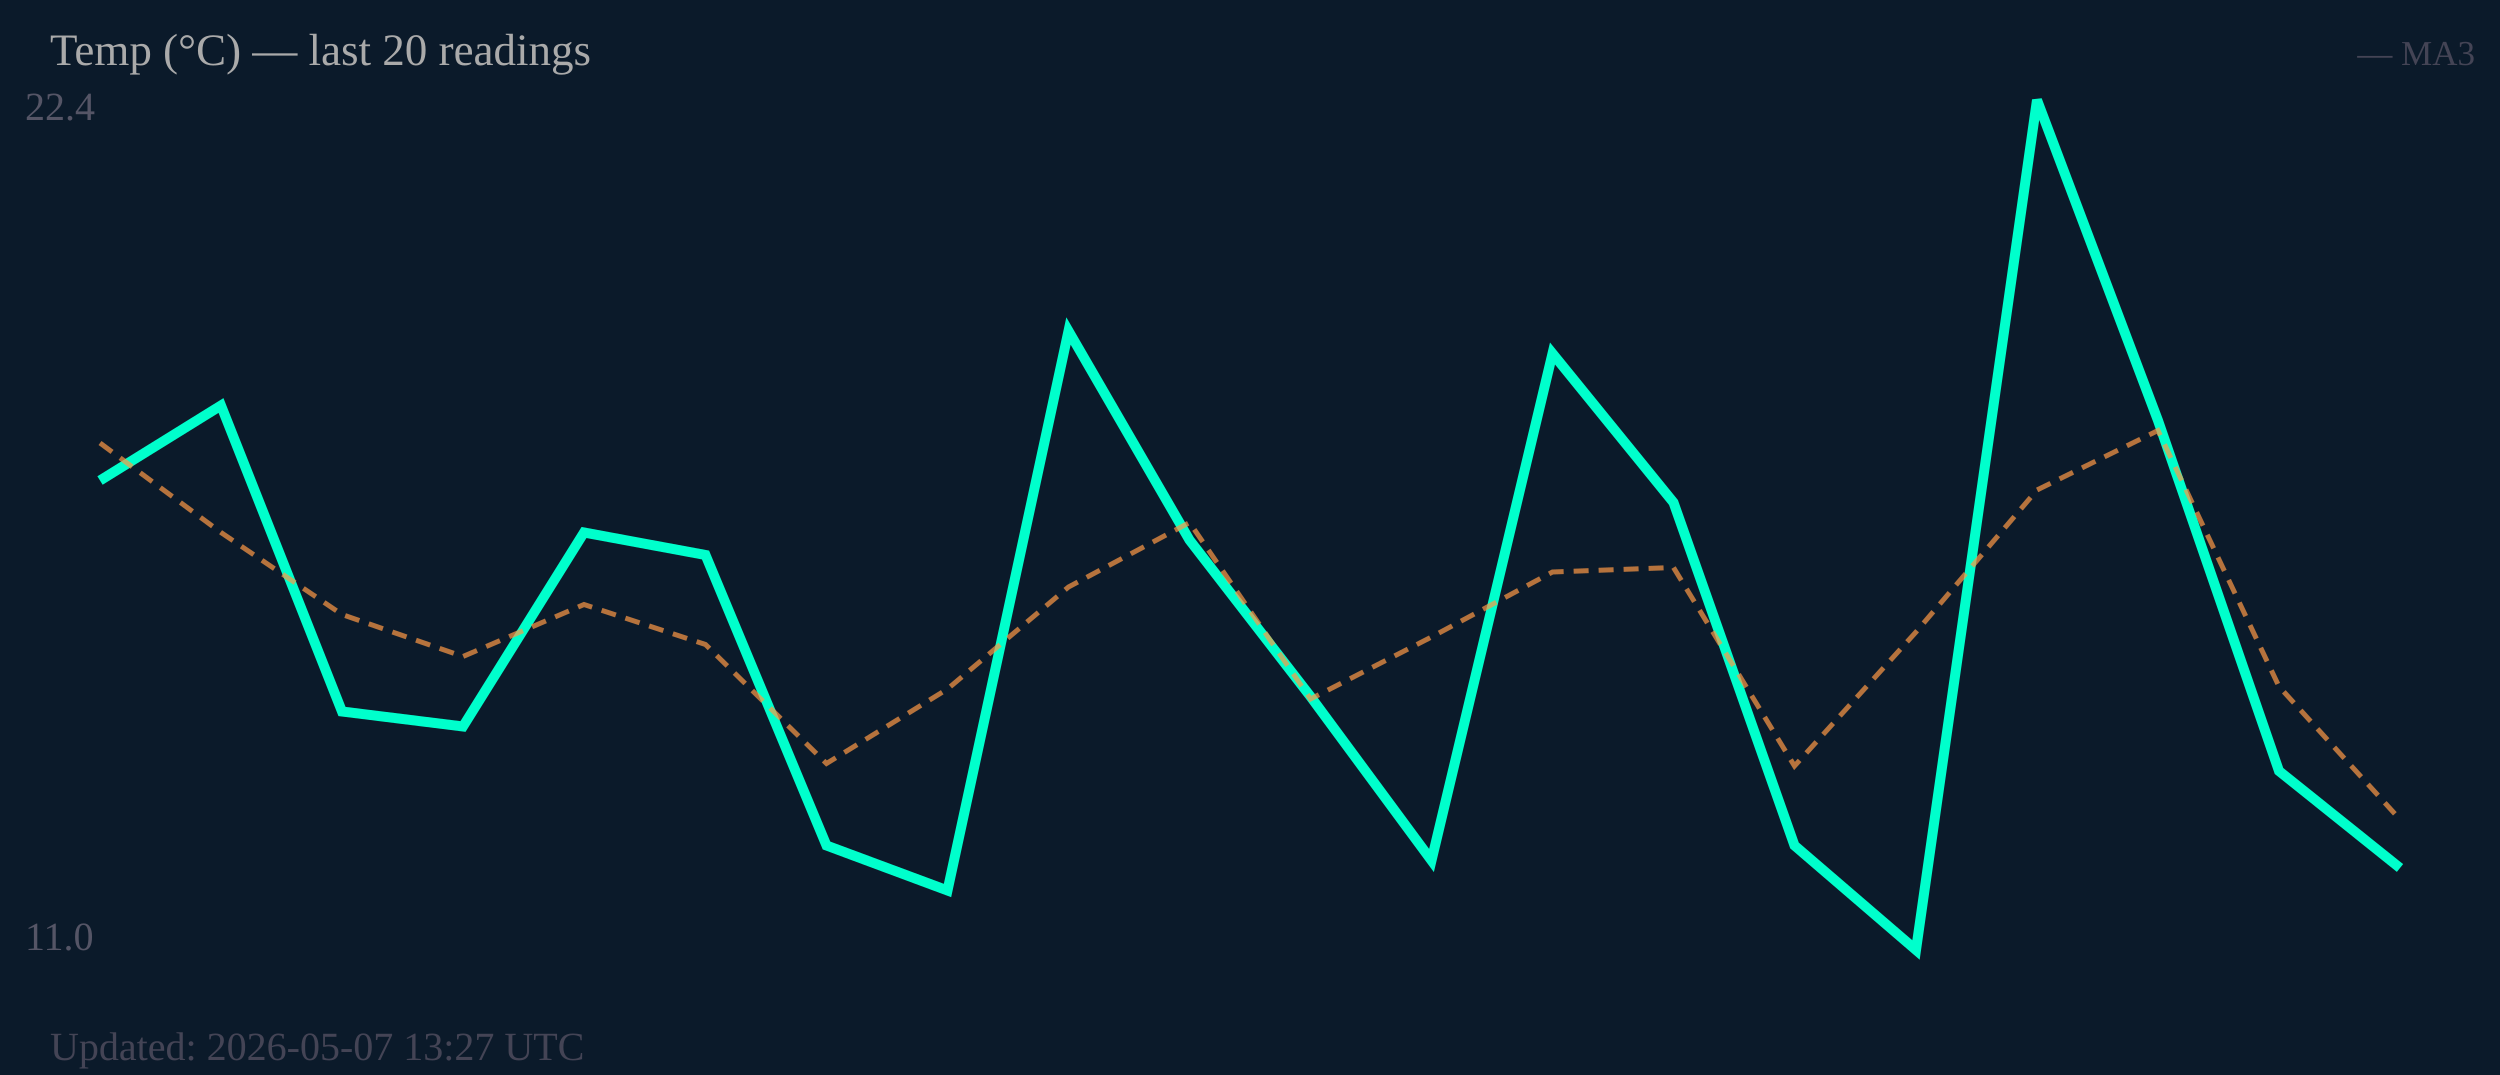
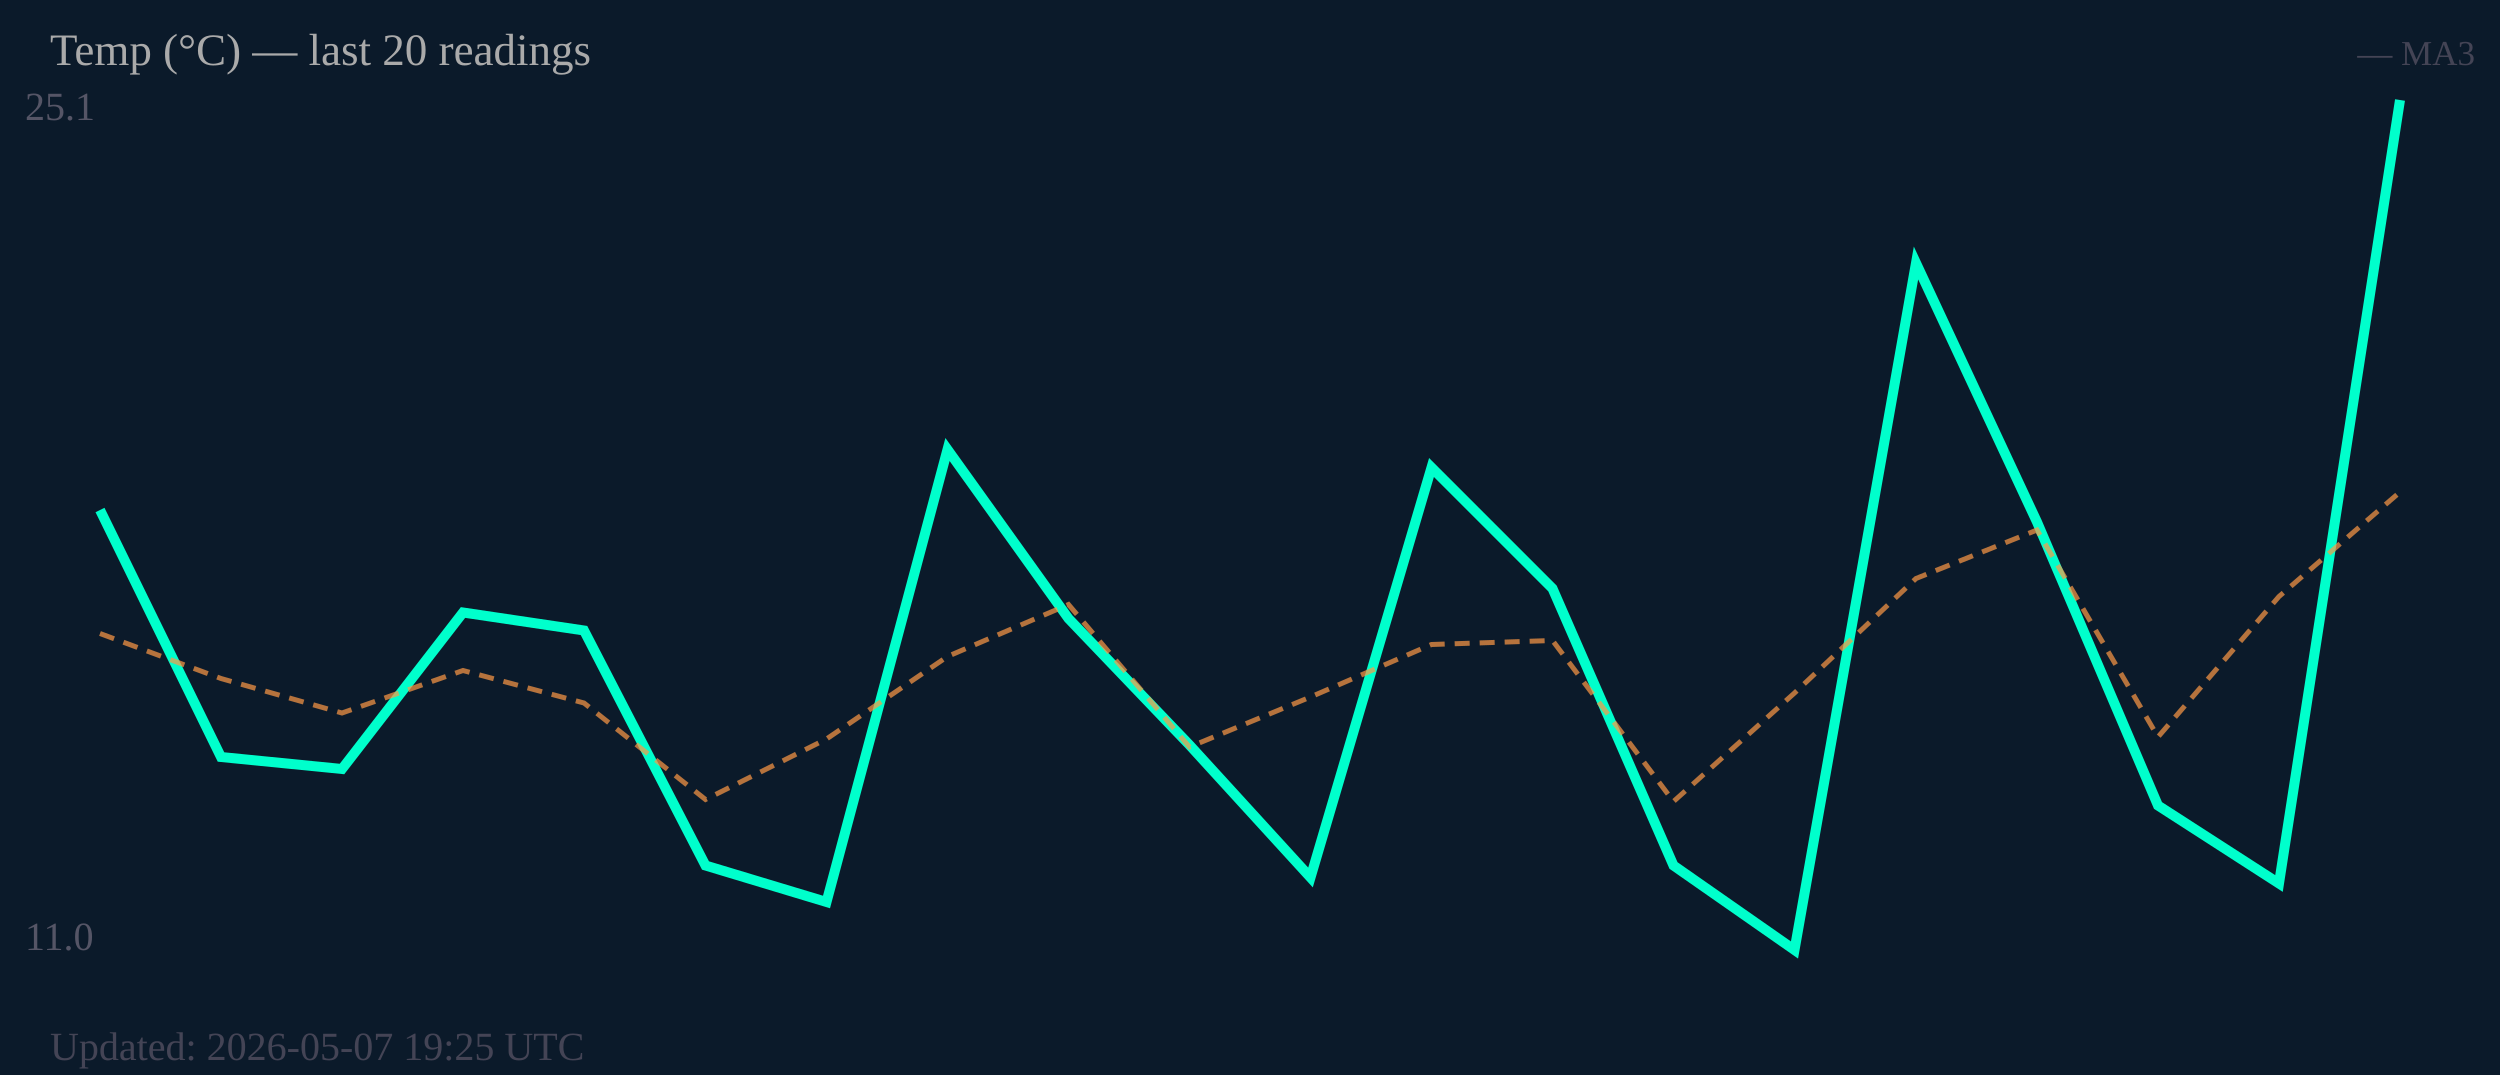
<svg xmlns="http://www.w3.org/2000/svg" width="500" height="215" viewBox="0 0 500 215">
  <rect width="500" height="215" fill="#0b1a2a" />
-   <text x="5" y="24" font-size="8" fill="#556">22.4</text>
+   <text x="5" y="24" font-size="8" fill="#556">25.1</text>
  <text x="5" y="190" font-size="8" fill="#556">11.0</text>
-   <polyline fill="none" stroke="#00ffcc" stroke-width="2" points="20.0,96.1 44.2,81.1 68.4,142.3 92.6,145.3 116.8,106.5 141.1,111.0 165.3,169.1 189.5,178.1 213.7,66.2 237.9,108.0 262.1,139.3 286.3,172.1 310.5,70.7 334.7,100.5 358.9,169.1 383.2,190.0 407.4,20.0 431.6,84.1 455.8,154.2 480.0,173.6" />
-   <polyline fill="none" stroke="#ff9944" stroke-width="1" stroke-dasharray="3,2" opacity="0.7" points="20.0,88.6 44.2,106.5 68.4,122.9 92.6,131.3 116.8,120.9 141.1,128.9 165.3,152.7 189.5,137.8 213.7,117.4 237.9,104.5 262.1,139.8 286.3,127.4 310.5,114.4 334.7,113.5 358.9,153.2 383.2,126.4 407.4,98.0 431.6,86.1 455.8,137.3 480.0,163.9" />
+   <polyline fill="none" stroke="#00ffcc" stroke-width="2" points="20.0,102.0 44.2,151.4 68.4,153.8 92.6,122.5 116.8,126.1 141.1,173.1 165.3,180.4 189.5,89.9 213.7,123.7 237.9,149.0 262.1,175.5 286.3,93.5 310.5,117.7 334.7,173.1 358.9,190.0 383.2,52.6 407.4,104.4 431.6,161.1 455.8,176.7 480.0,20.0" />
+   <polyline fill="none" stroke="#ff9944" stroke-width="1" stroke-dasharray="3,2" opacity="0.7" points="20.0,126.7 44.2,135.7 68.4,142.6 92.6,134.1 116.8,140.6 141.1,159.9 165.3,147.8 189.5,131.3 213.7,120.9 237.9,149.4 262.1,139.4 286.3,128.9 310.5,128.1 334.7,160.3 358.9,138.6 383.2,115.7 407.4,106.0 431.6,147.4 455.8,119.3 480.0,98.4" />
  <text x="10" y="13" font-size="9" fill="#aaa">Temp (°C) — last 20 readings</text>
  <text x="495" y="13" font-size="7" fill="#445" text-anchor="end">— MA3</text>
-   <text x="10" y="212" font-size="8" fill="#445">Updated: 2026-05-07 13:27 UTC</text>
+   <text x="10" y="212" font-size="8" fill="#445">Updated: 2026-05-07 19:25 UTC</text>
</svg>
